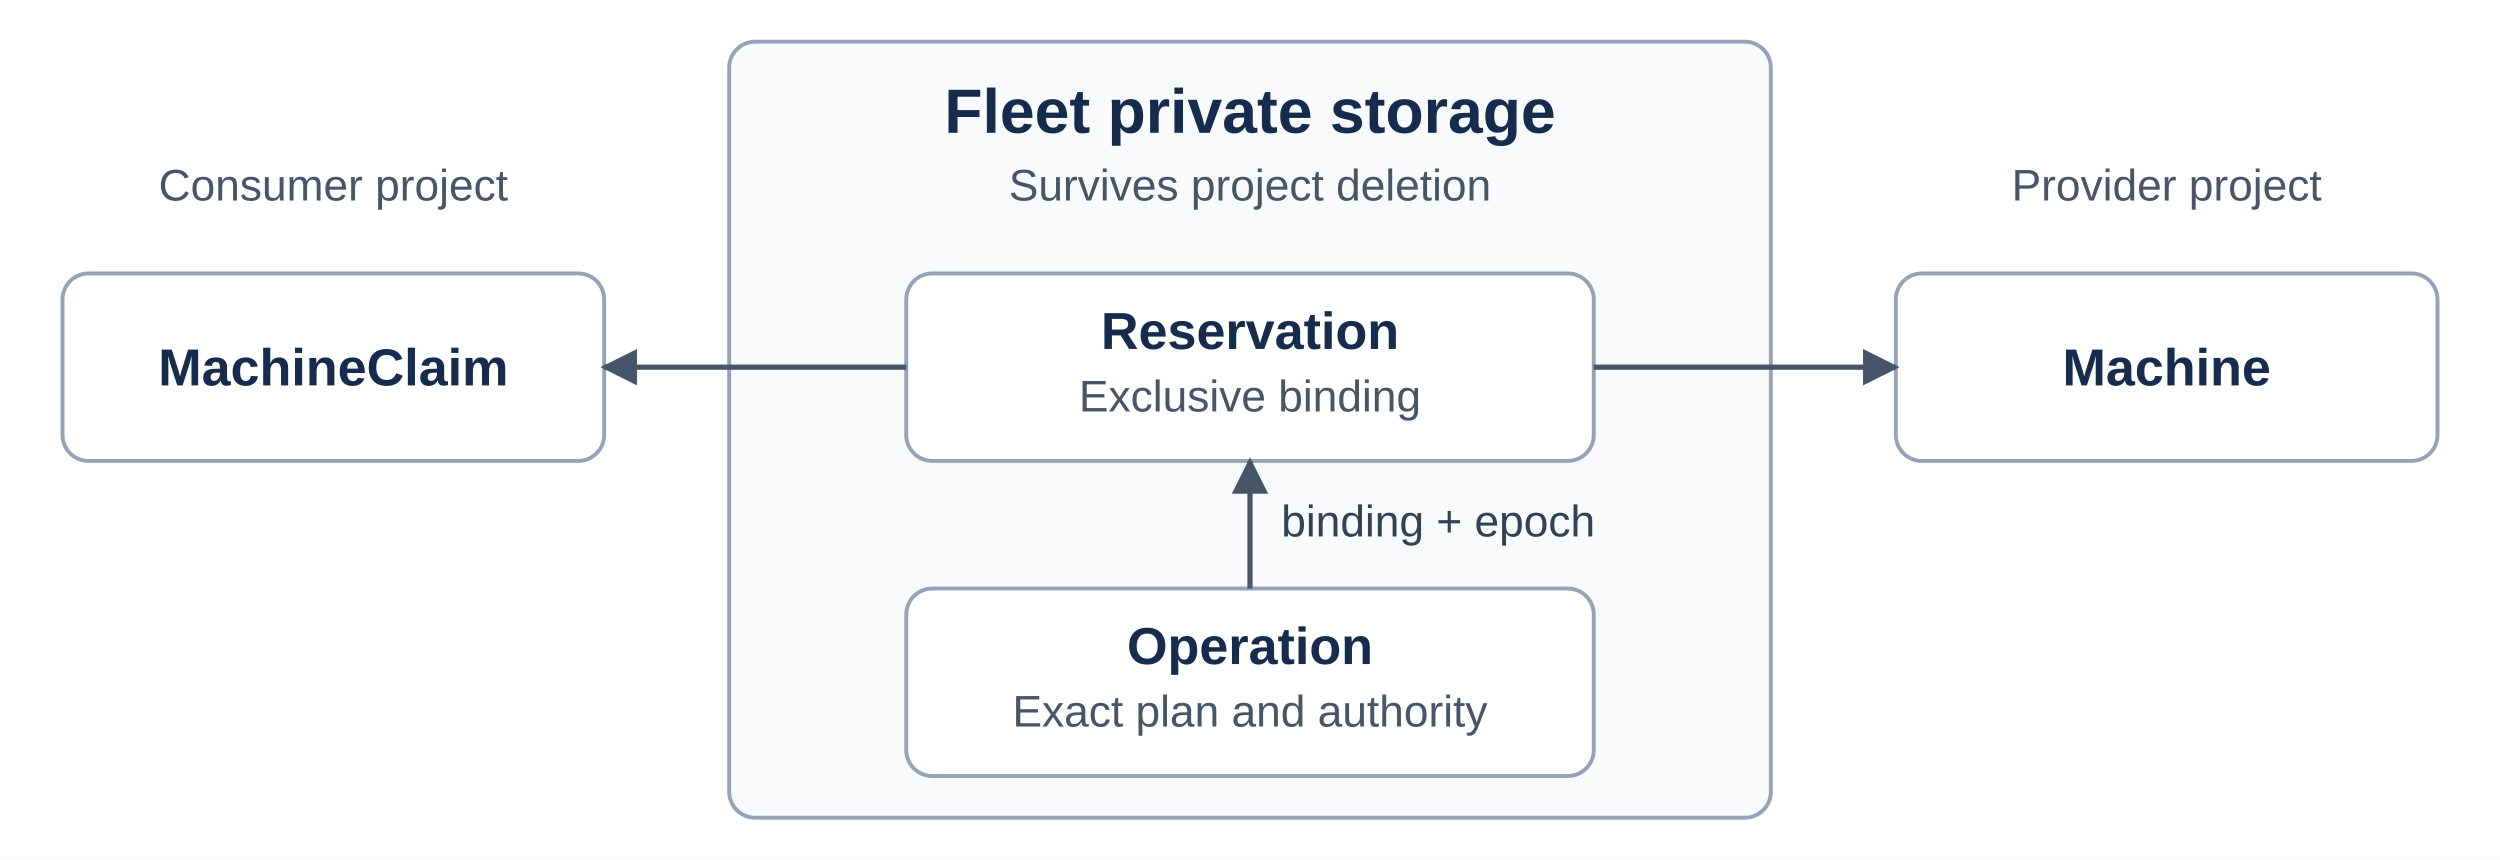
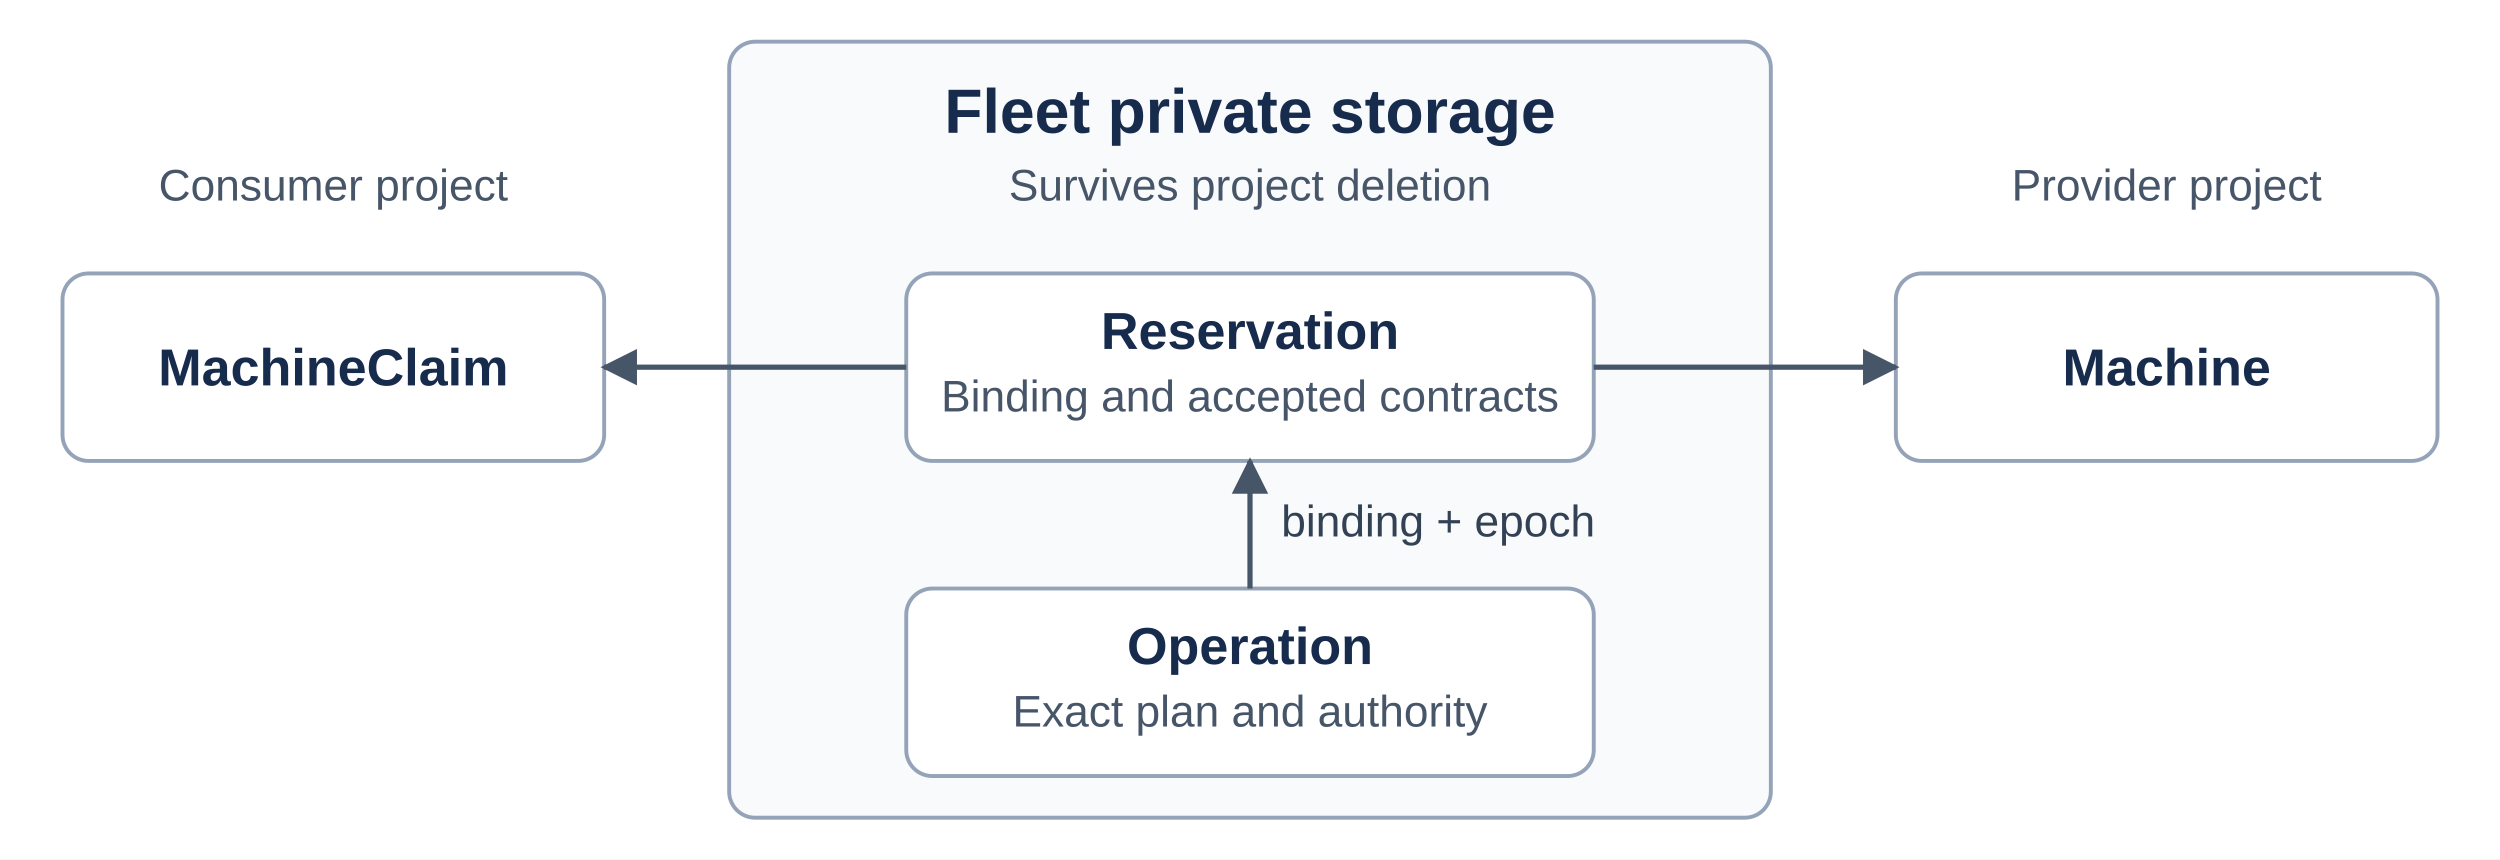
<svg xmlns="http://www.w3.org/2000/svg" width="960" height="330" viewBox="0 0 960 330" role="img" aria-labelledby="title description">
  <defs>
    <marker id="arrow" viewBox="0 0 10 10" refX="9" refY="5" markerWidth="7" markerHeight="7" orient="auto-start-reverse">
      <path d="M 0 0 L 10 5 L 0 10 z" fill="#475569" />
    </marker>
  </defs>
  <style>
    text { font-family: Arial, Helvetica, sans-serif; fill: #172b4d; }
    .heading { font-size: 24px; font-weight: 700; }
    .label { font-size: 20px; font-weight: 700; }
    .detail { font-size: 17px; fill: #475569; }
    .edge { font-size: 17px; fill: #334155; }
    .line { fill: none; stroke: #475569; stroke-width: 2; marker-end: url(#arrow); }
  </style>
  <rect width="960" height="330" fill="white" />
  <rect x="280" y="16" width="400" height="298" rx="10" fill="#f8fafc" stroke="#94a3b8" stroke-width="1.5" />
  <text x="480" y="51" class="heading" text-anchor="middle">Fleet private storage</text>
  <text x="480" y="77" class="detail" text-anchor="middle">Survives project deletion</text>
  <text x="128" y="77" class="detail" text-anchor="middle">Consumer project</text>
  <text x="832" y="77" class="detail" text-anchor="middle">Provider project</text>
  <rect x="24" y="105" width="208" height="72" rx="10" fill="#ffffff" stroke="#94a3b8" stroke-width="1.5" />
  <text x="128.0" y="148" class="label" text-anchor="middle">MachineClaim</text>
  <rect x="728" y="105" width="208" height="72" rx="10" fill="#ffffff" stroke="#94a3b8" stroke-width="1.5" />
  <text x="832.0" y="148" class="label" text-anchor="middle">Machine</text>
  <rect x="348" y="105" width="264" height="72" rx="10" fill="#ffffff" stroke="#94a3b8" stroke-width="1.5" />
  <text x="480.0" y="134" class="label" text-anchor="middle">Reservation</text>
-   <text x="480.0" y="158" class="detail" text-anchor="middle">Exclusive binding</text>
+   <text x="480.0" y="158" class="detail" text-anchor="middle">Binding and accepted contracts</text>
  <path d="M 348 141 L 232 141" class="line" />
  <path d="M 612 141 L 728 141" class="line" />
  <rect x="348" y="226" width="264" height="72" rx="10" fill="#ffffff" stroke="#94a3b8" stroke-width="1.5" />
  <text x="480.0" y="255" class="label" text-anchor="middle">Operation</text>
  <text x="480.0" y="279" class="detail" text-anchor="middle">Exact plan and authority</text>
  <path d="M 480 226 L 480 177" class="line" />
  <text x="492" y="206" class="edge" text-anchor="start">binding + epoch</text>
</svg>
